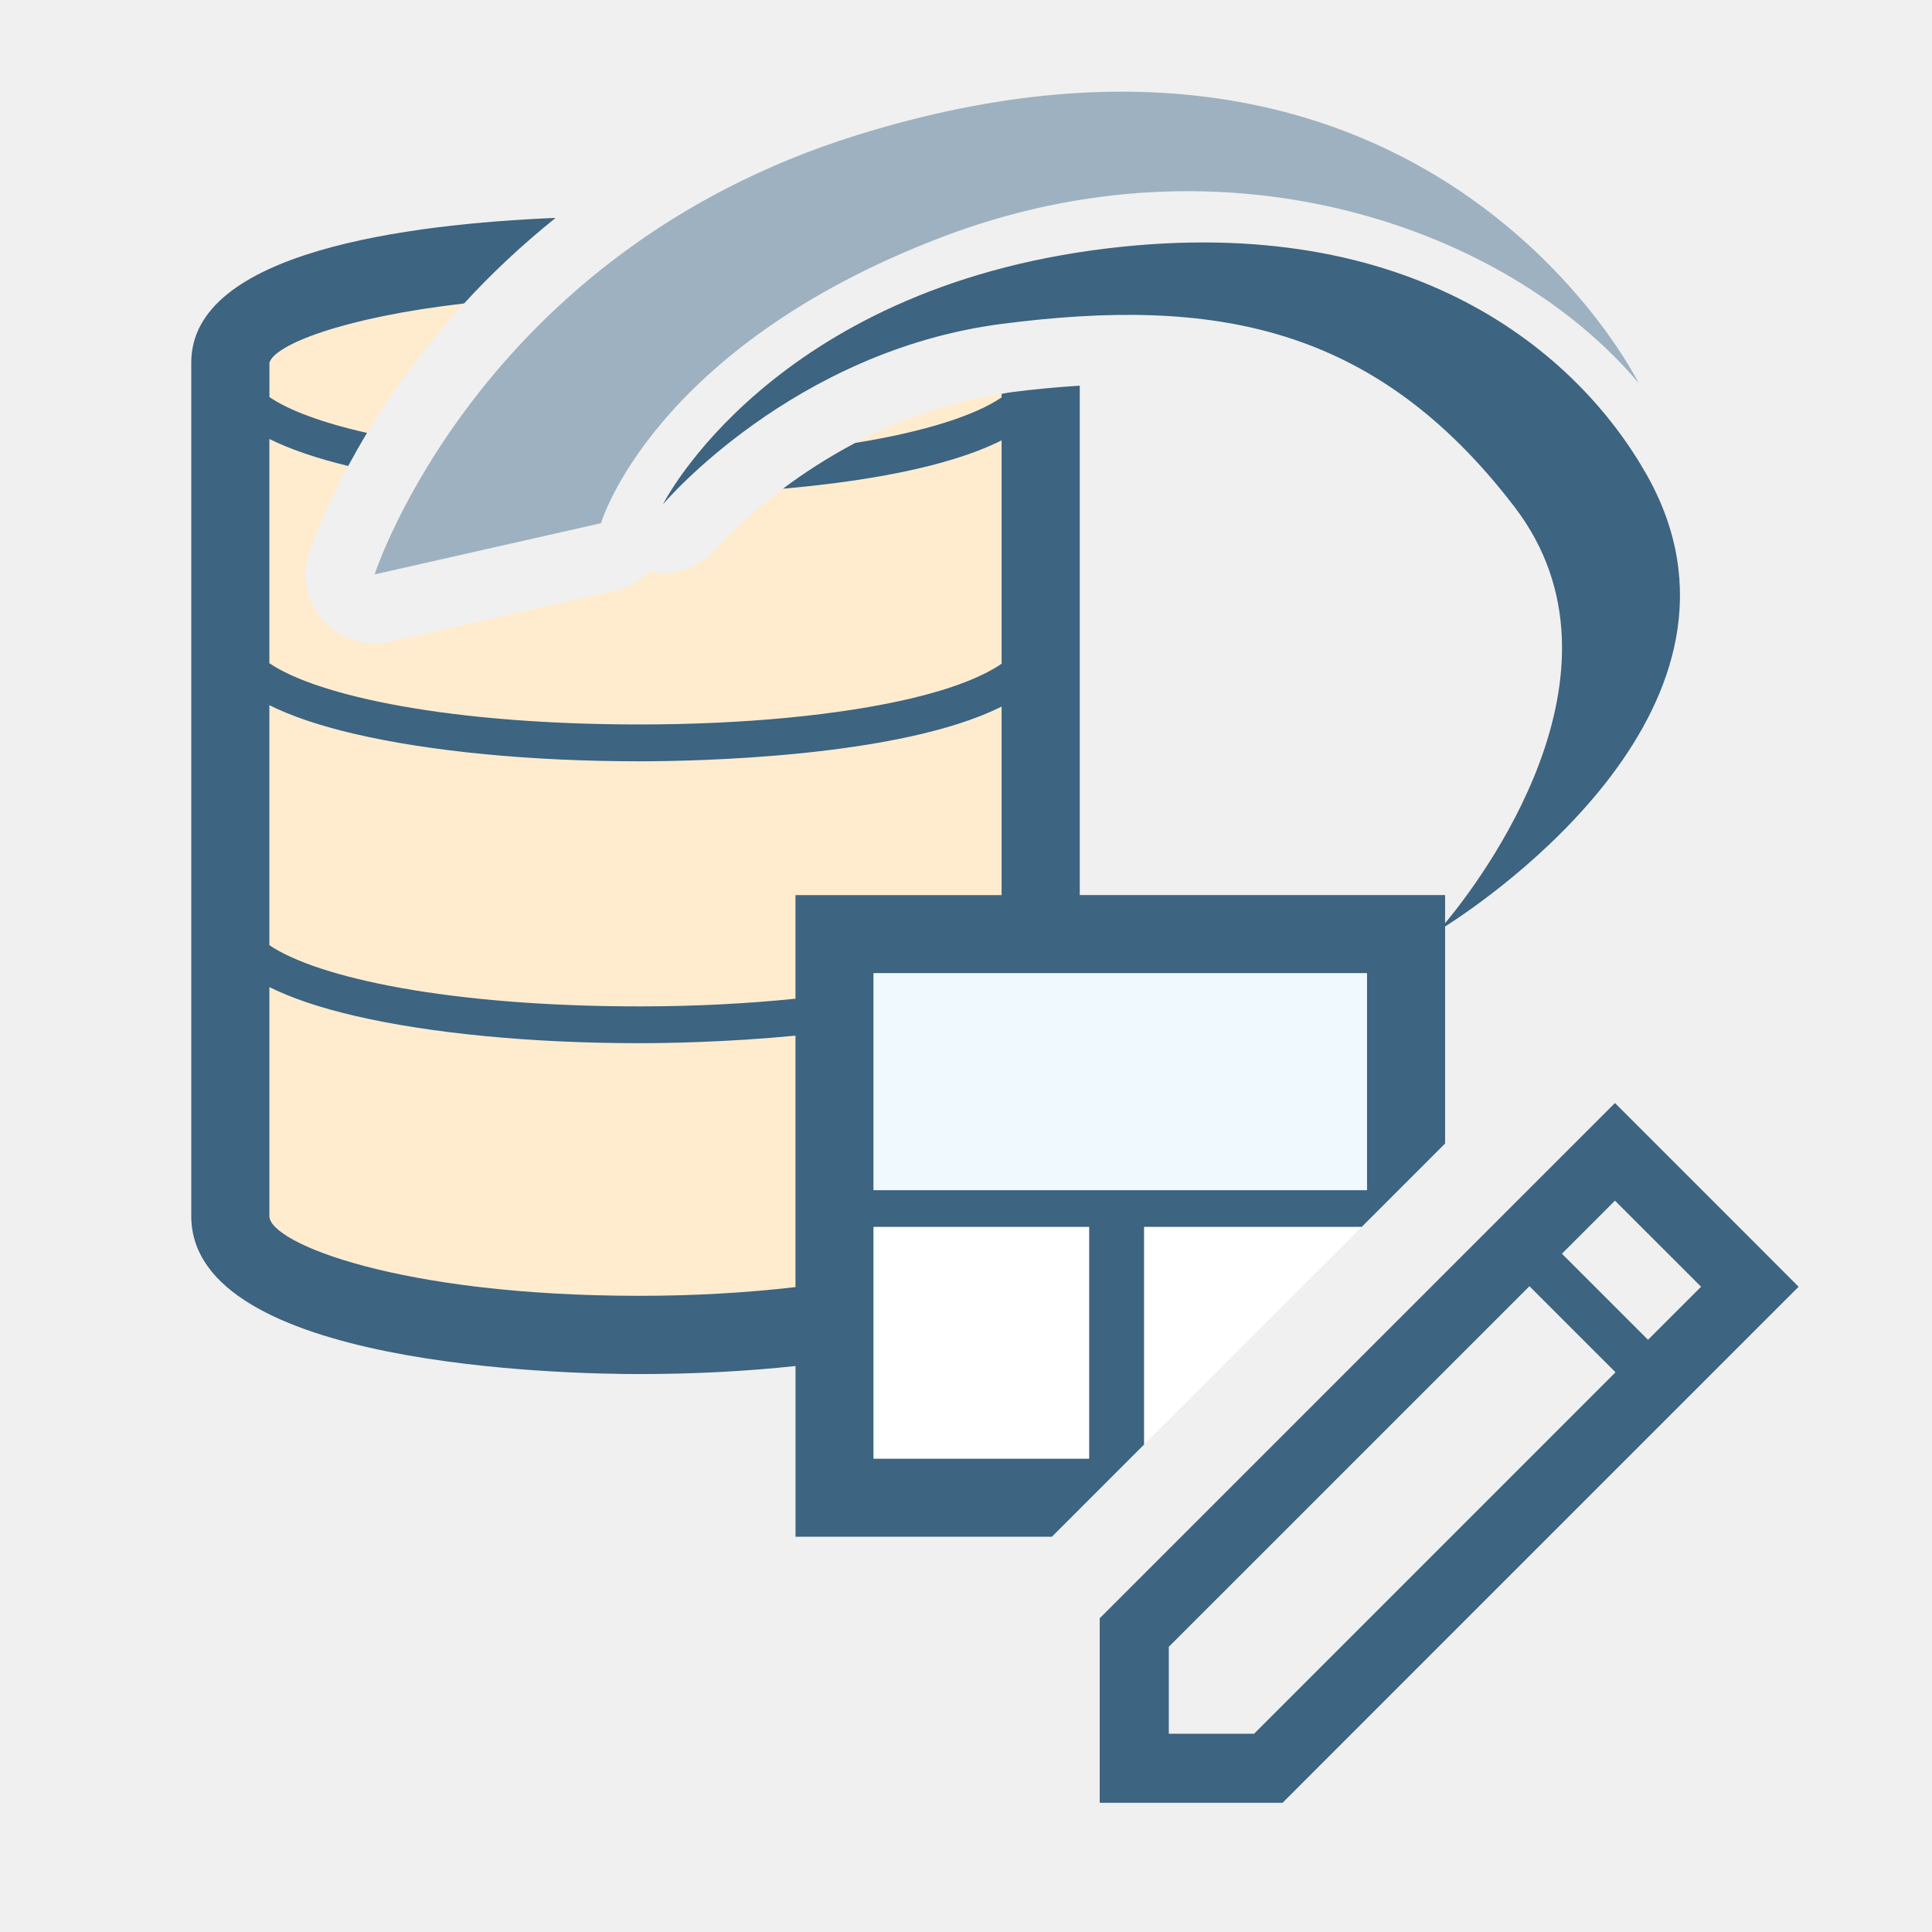
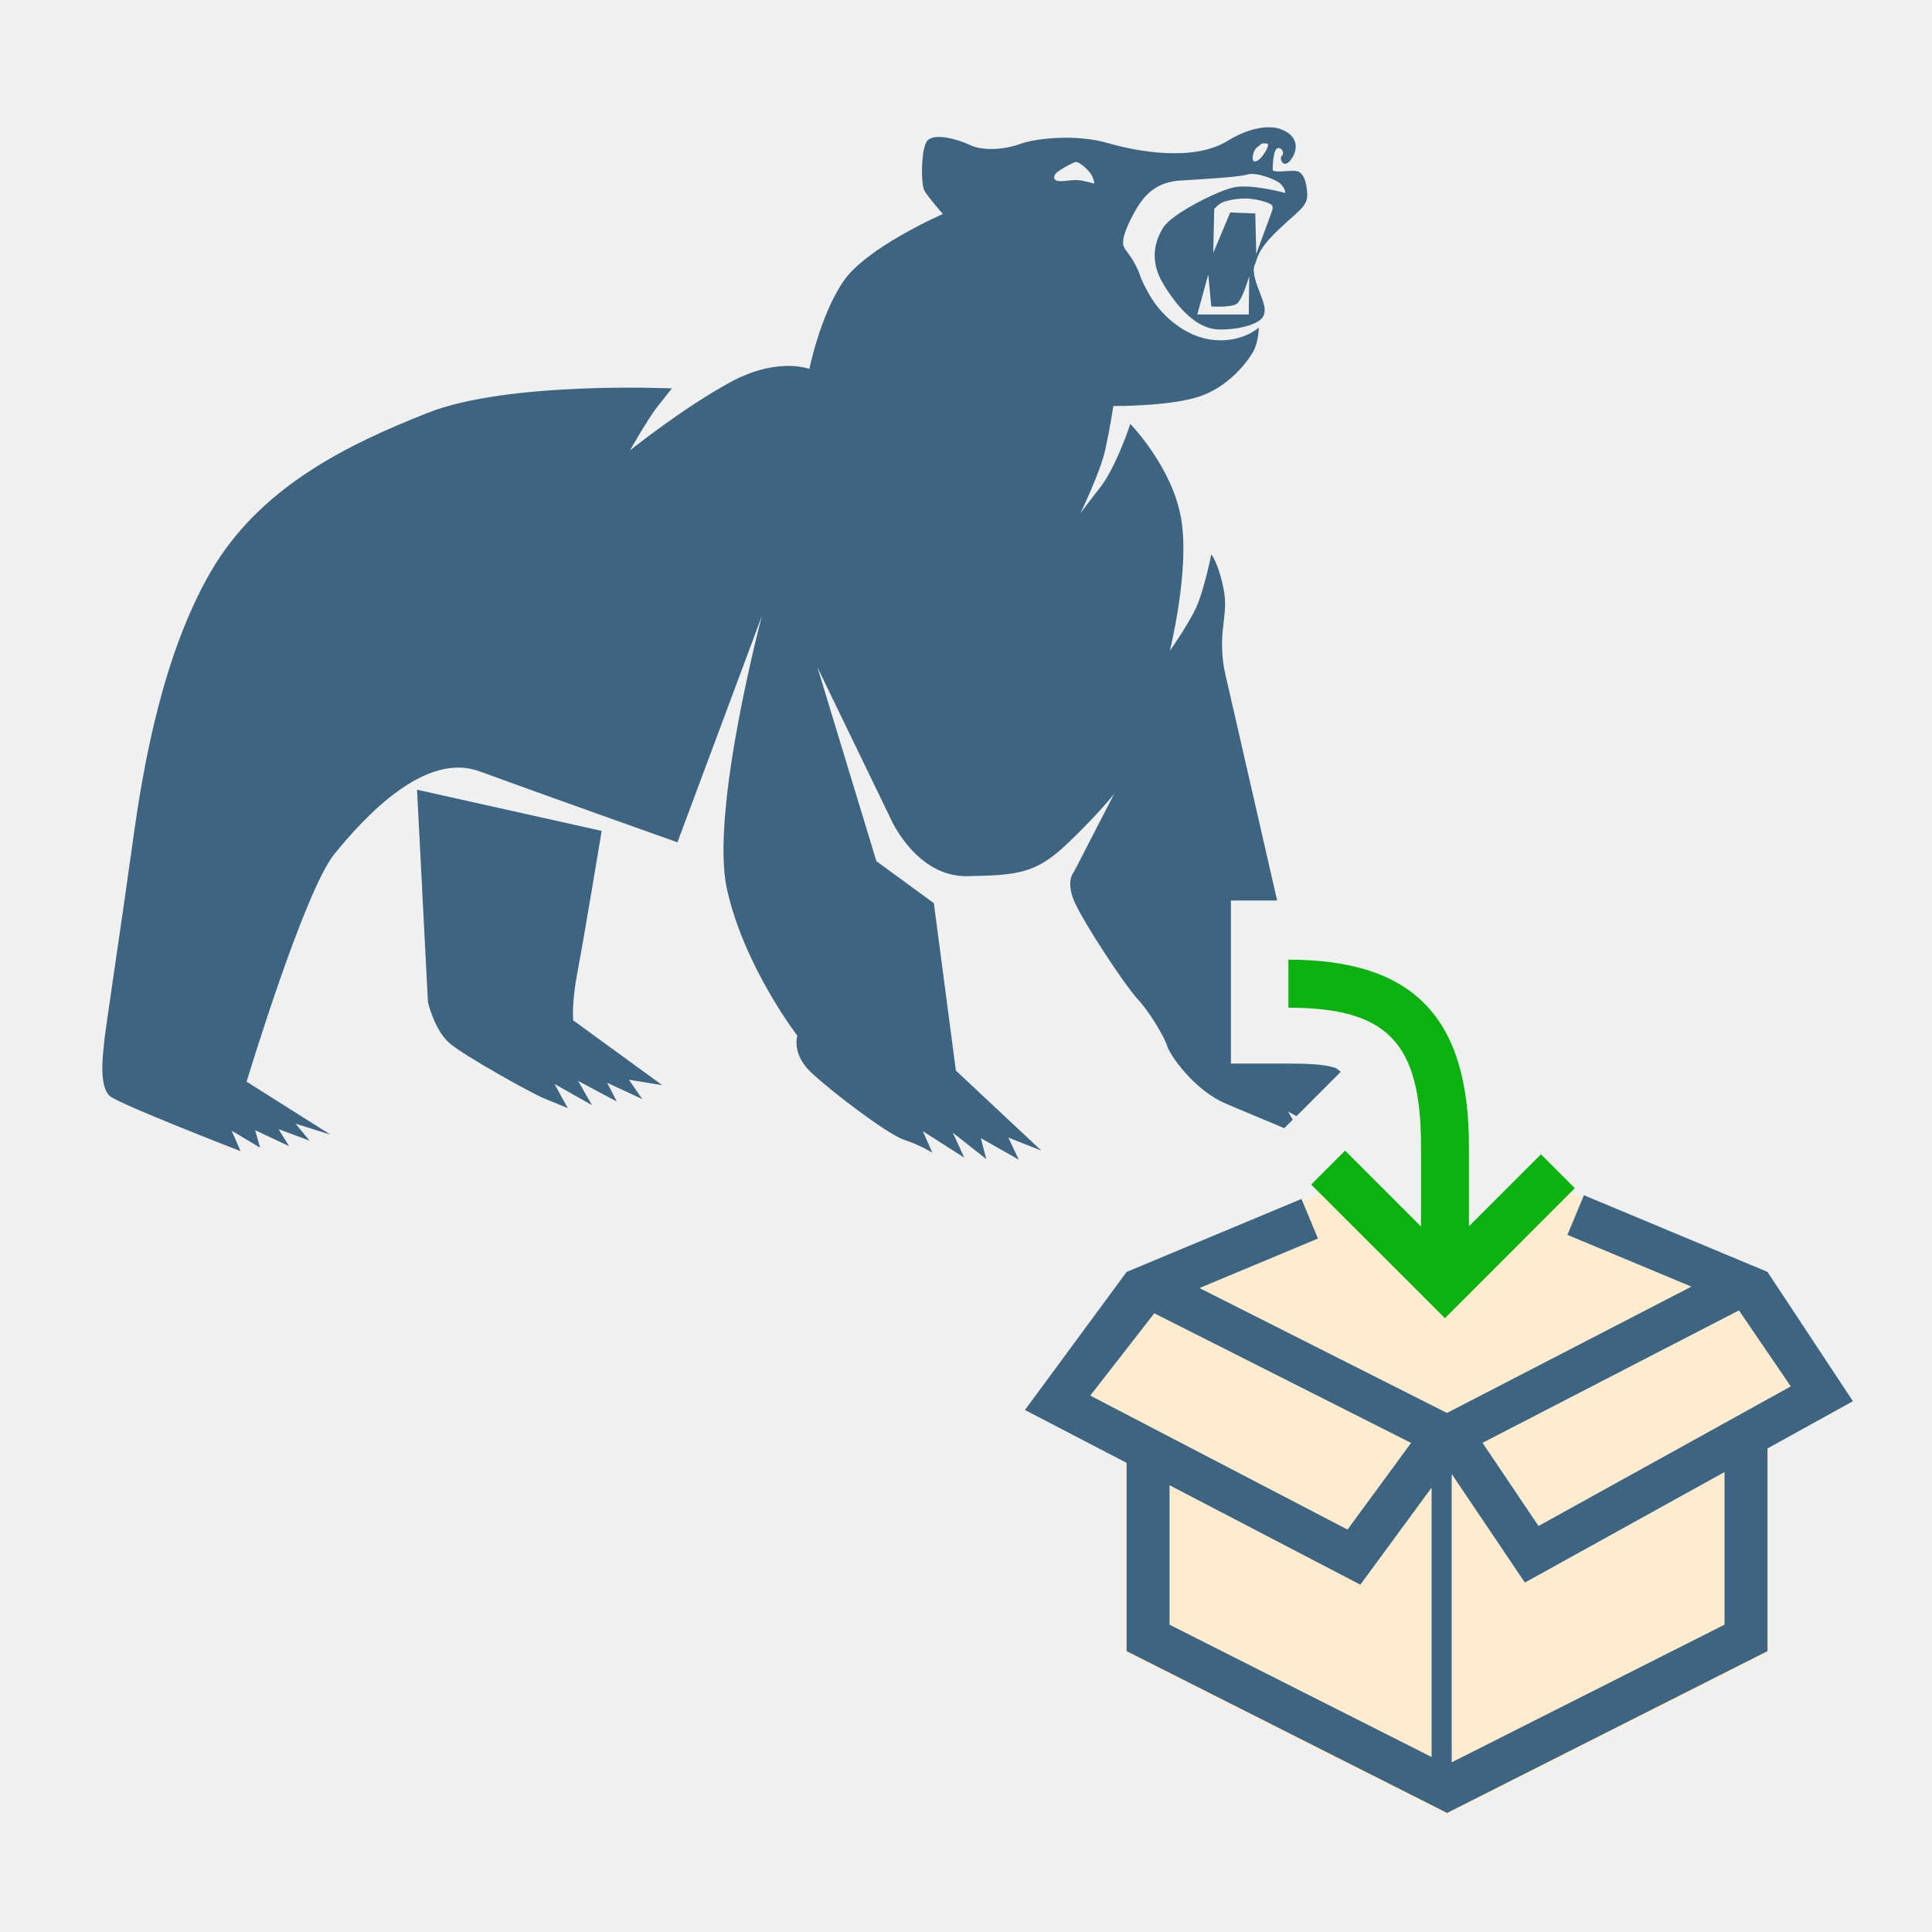
<svg xmlns="http://www.w3.org/2000/svg" version="1.1" id="Layer_1" x="0px" y="0px" width="42px" height="42px" viewBox="0 0 42 42" enable-background="new 0 0 42 42" xml:space="preserve">
  <g>
-     <rect x="34.145" y="26.798" transform="matrix(-0.7071 -0.7071 0.7071 -0.7071 41.022 72.2189)" fill="none" width="2.646" height="1.632" />
-     <polygon fill="none" points="25.408,35.801 25.408,37.69 27.263,37.69 35.119,29.833 33.248,27.962  " />
-     <path fill="#3D6480" d="M38.041,26.912l-1.872-1.872l-1.061-1.061l-1.062,1.061l-8.639,8.639l-1.5,1.5v2.122v1.89h1.854h2.121   l1.5-1.5l8.657-8.657l1.061-1.061L38.041,26.912z M27.263,37.69h-1.854v-1.89l7.84-7.839l1.871,1.871L27.263,37.69z M35.826,29.126   l-1.871-1.871l1.153-1.154l1.872,1.872L35.826,29.126z" />
-     <path fill="#FFECCE" d="M5.857,7.886v0.746C6.28,8.919,7,9.19,7.979,9.412c0.511-0.848,1.204-1.822,2.11-2.814   C7.427,6.904,5.963,7.503,5.857,7.886z" />
-     <path fill="#FFECCE" d="M7.702,22.081c-0.752-0.176-1.366-0.384-1.846-0.623v4.978c0,0.589,2.838,1.734,8.04,1.734   c0.001,0,0.001,0,0.001,0c1.205,0,2.35-0.069,3.396-0.19v-5.466c-1.491,0.145-2.836,0.164-3.387,0.164   C11.556,22.677,9.353,22.466,7.702,22.081z" />
-     <path fill="#FFECCE" d="M21.775,8.562c-1.213,0.185-2.285,0.592-3.182,1.066c1.526-0.246,2.617-0.603,3.182-0.99V8.562z" />
-     <path fill="#FFECCE" d="M5.857,14.419c1.053,0.714,3.932,1.331,8.05,1.331c2.264,0,4.362-0.202,5.906-0.567   c0.886-0.21,1.554-0.473,1.962-0.753V9.573c-1.211,0.608-3.098,0.905-4.753,1.051c-0.929,0.698-1.454,1.298-1.466,1.311   c-0.363,0.423-0.92,0.597-1.44,0.492c-0.197,0.199-0.443,0.348-0.72,0.41L8.475,13.95c-0.11,0.025-0.221,0.037-0.331,0.037   c-0.416,0-0.82-0.174-1.107-0.488c-0.363-0.398-0.485-0.961-0.319-1.474C6.747,11.93,7,11.188,7.569,10.13   C6.88,9.962,6.306,9.767,5.857,9.543V14.419z" />
-     <path fill="#FFECCE" d="M21.775,15.36c-2.221,1.115-6.732,1.19-7.868,1.19c-2.351,0-4.554-0.212-6.204-0.597   c-0.752-0.176-1.366-0.384-1.846-0.623v5.217c1.053,0.714,3.932,1.331,8.05,1.331c1.197,0,2.34-0.06,3.387-0.167v-2.252h4.481   V15.36z" />
-     <path fill="#9EB1C0" d="M8.144,12.487l4.921-1.113c0,0,1.113-3.808,7.383-6.209c6.269-2.403,12.362-0.177,15.175,3.162   c0,0-4.571-9.256-16.991-5.39C10.405,5.498,8.144,12.487,8.144,12.487z" />
-     <path fill="#3D6480" d="M24.874,26.674H29.6l1.815-1.815v-3.154v-1.563c0.969-0.618,7.196-4.844,4.382-9.822   c-1.495-2.646-5.077-5.718-11.718-4.921c-7.323,0.878-9.667,5.565-9.667,5.565s2.812-3.34,7.382-3.925   c4.57-0.587,8.086,0,11.132,3.983c2.754,3.602-0.801,8.196-1.511,9.047v-0.611h-1.393h-6.549V8.384   c-0.466,0.03-0.955,0.073-1.488,0.142c-0.072,0.009-0.14,0.025-0.211,0.036v0.077c-0.565,0.387-1.656,0.744-3.182,0.99   c-0.607,0.321-1.134,0.667-1.571,0.995c1.655-0.146,3.542-0.442,4.753-1.051v4.856c-0.408,0.281-1.076,0.543-1.962,0.753   c-1.544,0.365-3.643,0.567-5.906,0.567c-4.118,0-6.997-0.617-8.05-1.331V9.543C6.306,9.767,6.88,9.962,7.569,10.13   c0.122-0.226,0.258-0.466,0.41-0.719C7,9.19,6.28,8.919,5.857,8.632V7.886c0.106-0.383,1.571-0.982,4.232-1.289   c0.572-0.626,1.234-1.253,1.989-1.86c-3.215,0.133-7.92,0.737-7.92,3.144v18.555c0,3.269,8.113,3.435,9.739,3.435   c0.001,0,0.001,0,0.001,0c1.189,0,2.337-0.061,3.396-0.175v3.711h5.573l2.008-2.008V26.674z M29.716,21.158v4.715H18.992v-4.715   H29.716z M17.293,27.98c-1.045,0.122-2.19,0.19-3.396,0.19c0,0,0,0-0.001,0c-5.202,0-8.04-1.146-8.04-1.734v-4.978   c0.479,0.239,1.093,0.447,1.846,0.623c1.65,0.385,3.854,0.597,6.204,0.597c0.55,0,1.896-0.019,3.387-0.164V27.98z M17.293,21.711   c-1.047,0.107-2.19,0.167-3.387,0.167c-4.118,0-6.997-0.617-8.05-1.331V15.33c0.479,0.239,1.093,0.447,1.846,0.623   c1.65,0.385,3.854,0.597,6.204,0.597c1.136,0,5.647-0.075,7.868-1.19v4.099h-4.481V21.711z M23.675,31.708h-4.683v-5.034h4.683   V31.708z" />
-     <rect x="18.992" y="21.158" fill="#EFF9FE" width="10.724" height="4.715" />
-     <rect x="18.992" y="26.674" fill="#FFFFFF" width="4.683" height="5.034" />
-     <polygon fill="#FFFFFF" points="24.874,31.399 29.6,26.674 24.874,26.674  " />
+     <path fill="none" d="M23.789,3.989c0,0,0-0.065-0.055-0.175c-0.054-0.108-0.271-0.304-0.348-0.293   c-0.075,0.011-0.401,0.195-0.445,0.261c0,0-0.087,0.131,0.065,0.152s0.326-0.055,0.554,0C23.789,3.989,23.789,3.989,23.789,3.989z" />
+     <path fill="none" d="M27.397,3.445c0.087-0.087,0.229-0.325,0.143-0.325c-0.088,0-0.077-0.033-0.187,0.064   c0,0-0.098,0.055-0.119,0.207C27.212,3.543,27.31,3.532,27.397,3.445z" />
+     <path fill="none" d="M26.332,6.662l-0.065-0.695l-0.239,0.869h1.119l0.011-0.837c0,0-0.141,0.5-0.261,0.598   C26.777,6.694,26.332,6.662,26.332,6.662z" />
+     <path fill="none" d="M27.082,4.314c-0.207,0-0.338,0.033-0.457,0.065c-0.119,0.033-0.229,0.163-0.229,0.163l-0.021,0.956   l0.369-0.88l0.545,0.021l0.021,0.88c0,0,0.282-0.771,0.315-0.858c0.032-0.086,0.064-0.151,0.021-0.206   C27.603,4.402,27.289,4.314,27.082,4.314z" />
+     <path fill="none" d="M29.178,23.269c-0.041-0.021-0.091-0.035-0.139-0.051l0.108,0.081L29.178,23.269z" />
+     <polygon fill="none" points="28.104,24.344 28.184,24.264 28.005,24.166  " />
+     <path fill="#3D6480" d="M12.461,22.182c0,0-0.039-0.368,0.093-1.053s0.526-3.066,0.526-3.066l-4.014-0.895l0.237,4.619   c0,0,0.145,0.618,0.474,0.895s1.764,1.079,2.053,1.197s0.513,0.211,0.513,0.211l-0.289-0.526l0.815,0.46l-0.302-0.526l0.842,0.448   l-0.211-0.408l0.764,0.355l-0.29-0.421l0.724,0.118L12.461,22.182z" />
+     <path fill="#3D6480" d="M28.005,24.166l0.179,0.098l0.964-0.965l-0.108-0.081c-0.242-0.079-0.571-0.097-1.031-0.097h-1.25v-3.545   h1.005l-1.138-4.971c0,0-0.098-0.413-0.043-0.913c0.054-0.5,0.086-0.63-0.022-1.064s-0.228-0.576-0.228-0.576   s-0.163,0.805-0.338,1.174c-0.174,0.369-0.564,0.924-0.564,0.924s0.441-1.767,0.244-2.886c-0.195-1.119-1.103-2.048-1.103-2.048   s-0.304,0.935-0.663,1.391c-0.358,0.457-0.424,0.555-0.424,0.555s0.435-0.892,0.544-1.391c0.108-0.5,0.174-0.945,0.174-0.945   s1.173,0.011,1.837-0.195c0.662-0.207,1.086-0.772,1.205-0.989c0.12-0.218,0.12-0.521,0.12-0.521s-0.348,0.326-0.968,0.271   c-0.619-0.054-1.15-0.532-1.4-0.967S24.821,6.02,24.69,5.77c-0.13-0.25-0.217-0.304-0.26-0.412c-0.044-0.109,0-0.315,0.217-0.718   c0.217-0.401,0.478-0.685,1.032-0.717c0.554-0.032,1.271-0.076,1.445-0.131C27.299,3.739,27.733,3.892,27.842,4   c0.108,0.108,0.098,0.195,0.098,0.195s-0.749-0.207-1.13-0.119c-0.38,0.087-1.348,0.586-1.521,0.869   c-0.175,0.282-0.315,0.706,0,1.228c0.314,0.521,0.728,0.978,1.205,0.989c0.479,0.011,0.858-0.131,0.945-0.25   c0.088-0.12,0.065-0.25-0.032-0.5s-0.195-0.5-0.131-0.652c0.065-0.152,0.056-0.326,0.511-0.761   c0.457-0.435,0.642-0.511,0.631-0.782s-0.086-0.478-0.239-0.5c-0.152-0.021-0.511,0.055-0.511-0.032s0.011-0.467,0.119-0.467   c0.109,0,0.131,0.141,0.076,0.174c-0.054,0.032,0.021,0.293,0.185,0.098c0.163-0.196,0.218-0.532-0.216-0.685   c0,0-0.425-0.185-1.152,0.261c-0.729,0.445-1.924,0.239-2.597,0.044C23.409,2.913,22.528,3,22.17,3.131   c-0.358,0.13-0.814,0.151-1.086,0.021c-0.271-0.131-0.826-0.282-0.945-0.065c-0.12,0.218-0.12,0.913-0.044,1.054   c0.076,0.142,0.403,0.511,0.403,0.511S18.823,5.38,18.324,6.13c-0.5,0.749-0.729,1.89-0.729,1.89S16.9,7.748,15.868,8.313   c-1.032,0.564-2.173,1.478-2.173,1.478s0.391-0.685,0.576-0.924c0.186-0.238,0.336-0.423,0.336-0.423S11.055,8.28,9.295,8.976   c-1.761,0.696-3.651,1.619-4.715,3.456c-1.065,1.836-1.479,4.313-1.686,5.812c-0.206,1.5-0.63,4.324-0.63,4.411   s-0.152,0.979,0.142,1.185c0.293,0.206,2.824,1.185,2.824,1.185l-0.195-0.445l0.619,0.369l-0.108-0.38l0.739,0.348l-0.229-0.37   l0.674,0.25l-0.305-0.369l0.761,0.239l-1.825-1.152c0,0,1.25-4.14,1.912-4.954c0.663-0.815,1.967-2.228,3.151-1.793   s4.303,1.543,4.303,1.543l1.836-4.922c0,0-1.13,4.248-0.761,5.933c0.37,1.684,1.532,3.194,1.532,3.194s-0.13,0.391,0.294,0.793   c0.423,0.402,1.662,1.348,2.021,1.467s0.619,0.282,0.619,0.282l-0.206-0.467l0.901,0.576l-0.25-0.544l0.729,0.576l-0.12-0.457   l0.826,0.468L21.92,24.73l0.718,0.283l-1.858-1.739l-0.479-3.64l-1.249-0.913l-1.282-4.215l1.608,3.324   c0,0,0.554,1.239,1.651,1.217c1.098-0.021,1.488-0.054,2.173-0.706c0.685-0.651,1.021-1.087,1.021-1.087l-0.88,1.706   c0,0-0.174,0.175,0,0.608c0.174,0.435,1.108,1.848,1.38,2.141c0.272,0.294,0.587,0.826,0.651,1.032   c0.065,0.207,0.587,0.956,1.271,1.25c0.418,0.179,0.935,0.393,1.275,0.534l0.182-0.182L28.005,24.166z M27.147,6.836h-1.119   l0.239-0.869l0.065,0.695c0,0,0.445,0.032,0.564-0.065c0.12-0.098,0.261-0.598,0.261-0.598L27.147,6.836z M27.625,4.662   C27.592,4.749,27.31,5.52,27.31,5.52l-0.021-0.88l-0.545-0.021l-0.369,0.88l0.021-0.956c0,0,0.109-0.13,0.229-0.163   c0.119-0.032,0.25-0.065,0.457-0.065s0.521,0.088,0.564,0.142C27.689,4.511,27.657,4.576,27.625,4.662z M27.353,3.185   c0.109-0.098,0.099-0.064,0.187-0.064c0.086,0-0.056,0.238-0.143,0.325s-0.185,0.098-0.163-0.054   C27.255,3.239,27.353,3.185,27.353,3.185z M23.007,3.935c-0.152-0.021-0.065-0.152-0.065-0.152c0.044-0.065,0.37-0.25,0.445-0.261   c0.076-0.011,0.294,0.185,0.348,0.293c0.055,0.109,0.055,0.175,0.055,0.175s0,0-0.229-0.055C23.333,3.88,23.159,3.956,23.007,3.935   z" />
+     <path fill="#FFFFFF" d="M38.457,31.468v4.41v0.037l-6.999,3.533l-7-3.533v-4.131l-2.178-1.133l2.211-3.002l3.801-1.586l0.023,0.056   l0.39-0.165l-0.204-0.204l0.738-0.738l1.65,1.65v-0.037v-1.709c0-2.25-0.726-3.01-2.883-3.01v-1.045   c2.715,0,3.926,1.252,3.926,4.055v1.74l1.565-1.564l0.737,0.738l-0.1,0.099l0.272,0.113l0.025-0.06l3.99,1.666l1.857,2.811   L38.457,31.468z" />
+     <polygon fill="#FFEBCD" points="33.149,34.405 31.56,32.044 31.56,38.311 37.489,35.319 37.489,32.003  " />
+     <polygon fill="#FFEBCD" points="29.294,33.251 30.675,31.368 25.093,28.55 23.702,30.339  " />
+     <polygon fill="#FFEBCD" points="31.121,32.341 29.573,34.45 25.425,32.288 25.425,35.319 31.121,38.194  " />
+     <polygon fill="#FFEBCD" points="26.075,28.001 31.455,30.716 36.769,27.97 34.073,26.845 34.408,26.043 34.136,25.93    31.409,28.657 28.705,25.955 28.315,26.12 28.651,26.925  " />
+     <polygon fill="#FFEBCD" points="37.804,28.487 32.23,31.366 33.446,33.173 38.931,30.14  " />
+     <polygon fill="#FFEBCD" points="38.423,35.894 31.458,39.411 24.491,35.894 24.491,31.802 24.458,31.784 24.458,35.915    31.458,39.448 38.457,35.915 38.457,35.878 38.457,31.468 38.423,31.487  " />
+     <path fill="#3D6480" d="M38.423,27.649l-3.99-1.666l-0.025,0.06l-0.334,0.802l2.695,1.125l-5.313,2.746l-5.38-2.715l2.576-1.076   l-0.336-0.805l-0.023-0.056l-3.801,1.586l-2.211,3.002l2.178,1.133l0.033,0.017v4.092l6.967,3.518l6.965-3.518v-4.406l0.034-0.019   l1.823-1.008L38.423,27.649z M23.702,30.339l1.391-1.789l5.582,2.818l-1.381,1.883L23.702,30.339z M25.425,35.319v-3.031   l4.148,2.162l1.548-2.109v5.854L25.425,35.319z M37.489,35.319l-5.93,2.992v-6.268l1.59,2.361l4.34-2.402V35.319z M33.446,33.173   l-1.217-1.807l5.574-2.879l1.127,1.652L33.446,33.173z" />
+     <path fill="#0CB20F" d="M34.136,25.93l0.1-0.099l-0.737-0.738l-1.565,1.564v-1.74c0-2.803-1.211-4.055-3.926-4.055v1.045   c2.157,0,2.883,0.76,2.883,3.01v1.709v0.037l-1.65-1.65l-0.738,0.738l0.204,0.204l2.704,2.702L34.136,25.93z" />
  </g>
</svg>
